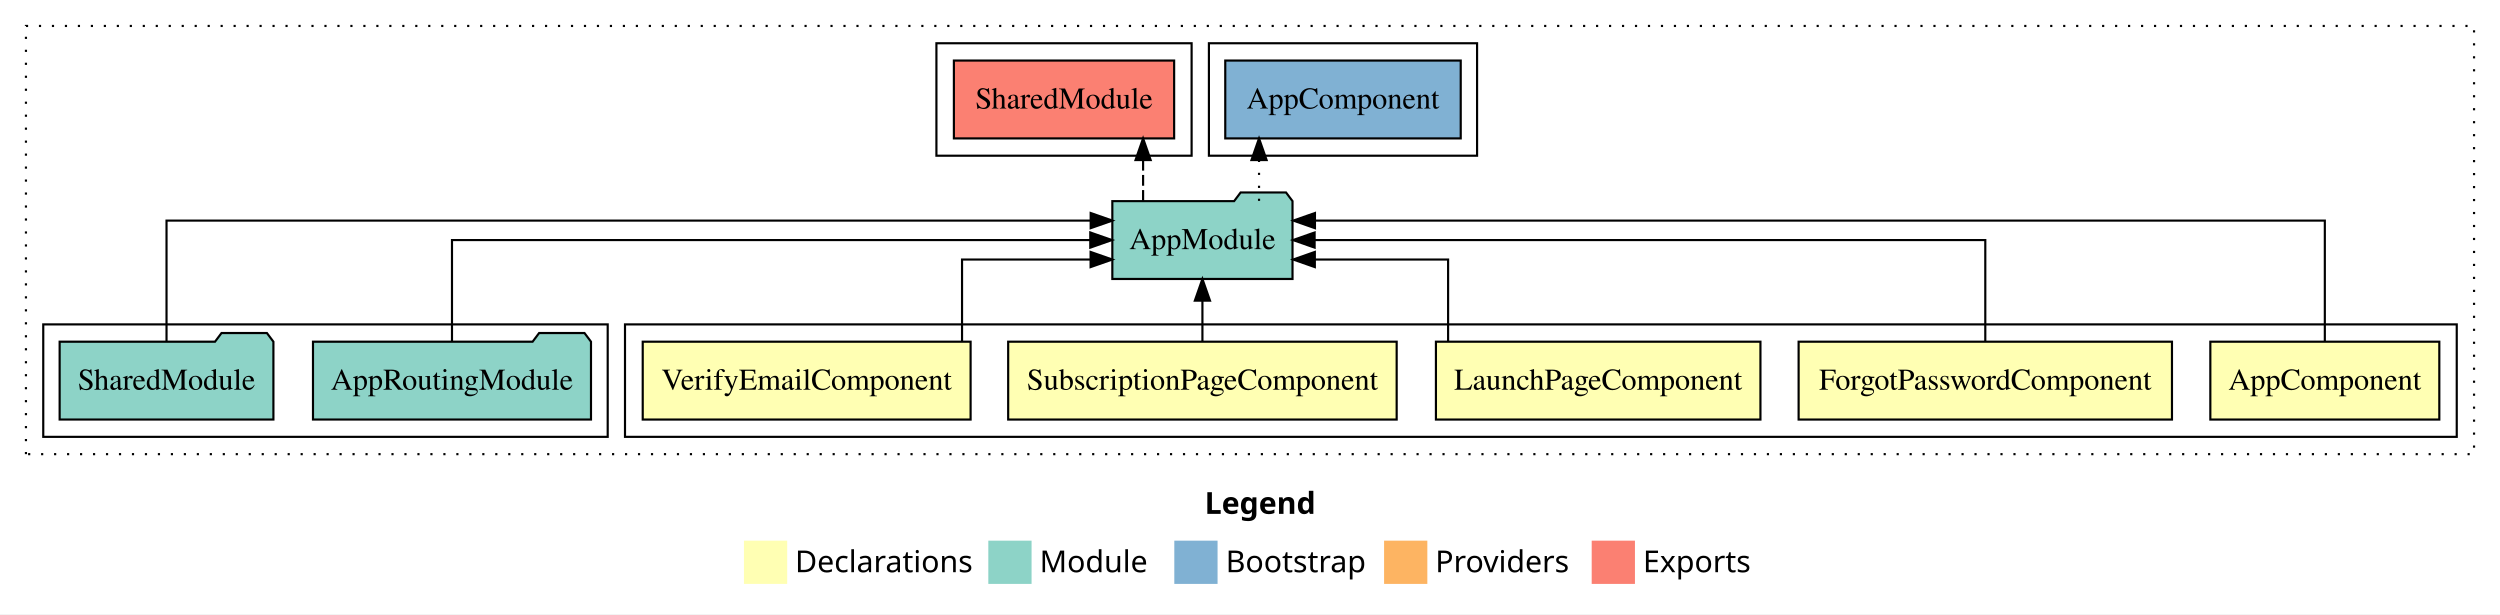
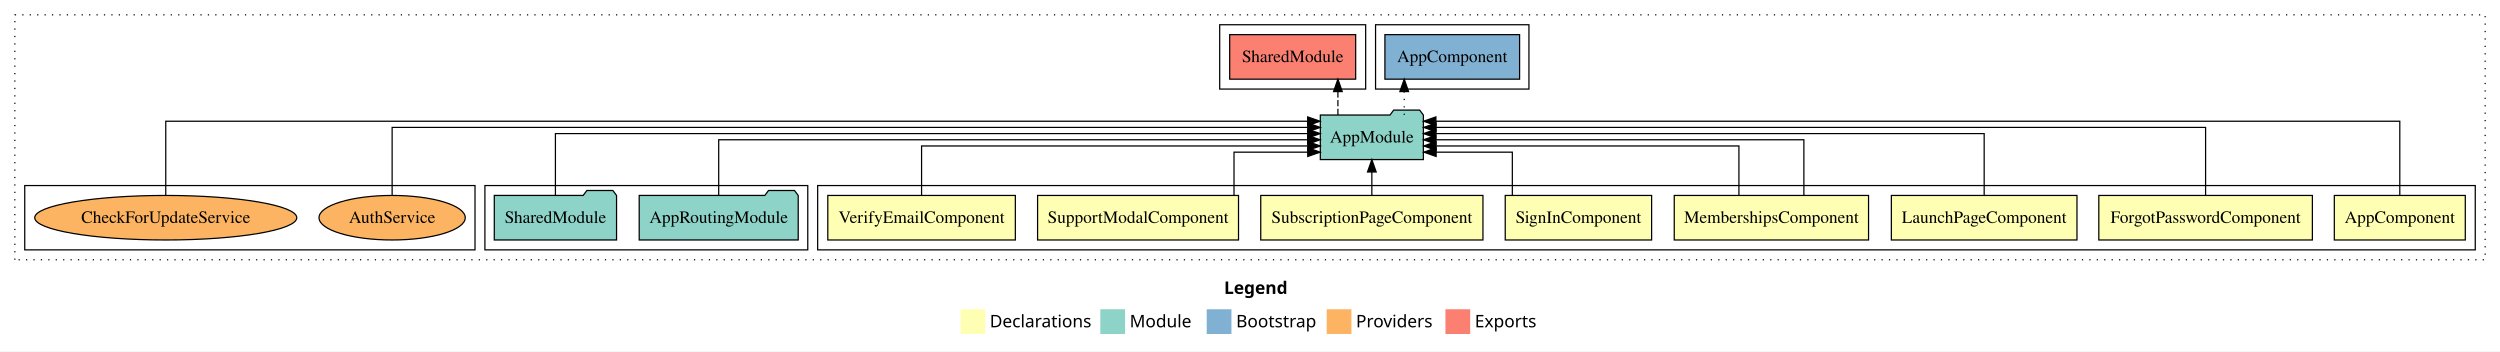
- <svg xmlns="http://www.w3.org/2000/svg" width="1156pt" height="284pt" viewBox="0.00 0.00 1156.00 284.00">
+ <svg xmlns="http://www.w3.org/2000/svg" width="2021pt" height="284pt" viewBox="0.00 0.00 2021.00 284.00">
  <g id="graph0" class="graph" transform="scale(1 1) rotate(0) translate(4 280)">
-     <polygon fill="#ffffff" stroke="transparent" points="-4,4 -4,-280 1152,-280 1152,4 -4,4" />
-     <text text-anchor="start" x="553.009" y="-42.4" font-family="sans-serif" font-weight="bold" font-size="14.00" fill="#000000">Legend</text>
-     <polygon fill="#ffffb3" stroke="transparent" points="340,-10 340,-30 360,-30 360,-10 340,-10" />
-     <text text-anchor="start" x="363.629" y="-15.4" font-family="sans-serif" font-size="14.00" fill="#000000">  Declarations</text>
-     <polygon fill="#8dd3c7" stroke="transparent" points="453,-10 453,-30 473,-30 473,-10 453,-10" />
-     <text text-anchor="start" x="476.725" y="-15.4" font-family="sans-serif" font-size="14.00" fill="#000000">  Module</text>
-     <polygon fill="#80b1d3" stroke="transparent" points="539,-10 539,-30 559,-30 559,-10 539,-10" />
-     <text text-anchor="start" x="562.781" y="-15.4" font-family="sans-serif" font-size="14.00" fill="#000000">  Bootstrap</text>
-     <polygon fill="#fdb462" stroke="transparent" points="636,-10 636,-30 656,-30 656,-10 636,-10" />
-     <text text-anchor="start" x="659.673" y="-15.4" font-family="sans-serif" font-size="14.00" fill="#000000">  Providers</text>
-     <polygon fill="#fb8072" stroke="transparent" points="732,-10 732,-30 752,-30 752,-10 732,-10" />
-     <text text-anchor="start" x="755.726" y="-15.4" font-family="sans-serif" font-size="14.00" fill="#000000">  Exports</text>
+     <polygon fill="#ffffff" stroke="transparent" points="-4,4 -4,-280 2017,-280 2017,4 -4,4" />
+     <text text-anchor="start" x="985.509" y="-42.4" font-family="sans-serif" font-weight="bold" font-size="14.00" fill="#000000">Legend</text>
+     <polygon fill="#ffffb3" stroke="transparent" points="772.5,-10 772.5,-30 792.5,-30 792.5,-10 772.5,-10" />
+     <text text-anchor="start" x="796.129" y="-15.4" font-family="sans-serif" font-size="14.00" fill="#000000">  Declarations</text>
+     <polygon fill="#8dd3c7" stroke="transparent" points="885.5,-10 885.5,-30 905.5,-30 905.5,-10 885.5,-10" />
+     <text text-anchor="start" x="909.225" y="-15.4" font-family="sans-serif" font-size="14.00" fill="#000000">  Module</text>
+     <polygon fill="#80b1d3" stroke="transparent" points="971.5,-10 971.5,-30 991.5,-30 991.5,-10 971.5,-10" />
+     <text text-anchor="start" x="995.281" y="-15.4" font-family="sans-serif" font-size="14.00" fill="#000000">  Bootstrap</text>
+     <polygon fill="#fdb462" stroke="transparent" points="1068.5,-10 1068.5,-30 1088.5,-30 1088.5,-10 1068.5,-10" />
+     <text text-anchor="start" x="1092.173" y="-15.4" font-family="sans-serif" font-size="14.00" fill="#000000">  Providers</text>
+     <polygon fill="#fb8072" stroke="transparent" points="1164.5,-10 1164.5,-30 1184.5,-30 1184.5,-10 1164.5,-10" />
+     <text text-anchor="start" x="1188.226" y="-15.4" font-family="sans-serif" font-size="14.00" fill="#000000">  Exports</text>
    <g id="clust1" class="cluster">
-       <polygon fill="none" stroke="#000000" stroke-dasharray="1,5" points="8,-70 8,-268 1140,-268 1140,-70 8,-70" />
+       <polygon fill="none" stroke="#000000" stroke-dasharray="1,5" points="8,-70 8,-268 2005,-268 2005,-70 8,-70" />
    </g>
    <g id="clust2" class="cluster">
-       <polygon fill="none" stroke="#000000" points="285,-78 285,-130 1132,-130 1132,-78 285,-78" />
+       <polygon fill="none" stroke="#000000" points="657,-78 657,-130 1997,-130 1997,-78 657,-78" />
    </g>
-     <g id="clust8" class="cluster">
-       <polygon fill="none" stroke="#000000" points="16,-78 16,-130 277,-130 277,-78 16,-78" />
+     <g id="clust11" class="cluster">
+       <polygon fill="none" stroke="#000000" points="388,-78 388,-130 649,-130 649,-78 388,-78" />
    </g>
-     <g id="clust9" class="cluster">
-       <polygon fill="none" stroke="#000000" points="429,-208 429,-260 547,-260 547,-208 429,-208" />
+     <g id="clust12" class="cluster">
+       <polygon fill="none" stroke="#000000" points="982,-208 982,-260 1100,-260 1100,-208 982,-208" />
    </g>
-     <g id="clust10" class="cluster">
-       <polygon fill="none" stroke="#000000" points="555,-208 555,-260 679,-260 679,-208 555,-208" />
+     <g id="clust13" class="cluster">
+       <polygon fill="none" stroke="#000000" points="1108,-208 1108,-260 1232,-260 1232,-208 1108,-208" />
+     </g>
+     <g id="clust14" class="cluster">
+       <polygon fill="none" stroke="#000000" points="16,-78 16,-130 380,-130 380,-78 16,-78" />
    </g>
    <g id="node1" class="node">
-       <polygon fill="#ffffb3" stroke="#000000" points="1123.94,-122 1018.06,-122 1018.06,-86 1123.94,-86 1123.94,-122" />
-       <text text-anchor="middle" x="1071" y="-99.8" font-family="Times,serif" font-size="14.00" fill="#000000">AppComponent</text>
+       <polygon fill="#ffffb3" stroke="#000000" points="1988.94,-122 1883.06,-122 1883.06,-86 1988.94,-86 1988.94,-122" />
+       <text text-anchor="middle" x="1936" y="-99.8" font-family="Times,serif" font-size="14.00" fill="#000000">AppComponent</text>
+     </g>
+     <g id="node9" class="node">
+       <polygon fill="#8dd3c7" stroke="#000000" points="1146.657,-187 1143.657,-191 1122.657,-191 1119.657,-187 1063.343,-187 1063.343,-151 1146.657,-151 1146.657,-187" />
+       <text text-anchor="middle" x="1105" y="-164.8" font-family="Times,serif" font-size="14.00" fill="#000000">AppModule</text>
+     </g>
+     <g id="edge1" class="edge">
+       <path fill="none" stroke="#000000" d="M1936,-122.091C1936,-145.133 1936,-182 1936,-182 1936,-182 1156.779,-182 1156.779,-182" />
+       <polygon fill="#000000" stroke="#000000" points="1156.779,-178.5 1146.779,-182 1156.779,-185.5 1156.779,-178.5" />
+     </g>
+     <g id="node2" class="node">
+       <polygon fill="#ffffb3" stroke="#000000" points="1865.32,-122 1692.68,-122 1692.68,-86 1865.32,-86 1865.32,-122" />
+       <text text-anchor="middle" x="1779" y="-99.8" font-family="Times,serif" font-size="14.00" fill="#000000">ForgotPasswordComponent</text>
+     </g>
+     <g id="edge2" class="edge">
+       <path fill="none" stroke="#000000" d="M1779,-122.045C1779,-143.662 1779,-177 1779,-177 1779,-177 1156.907,-177 1156.907,-177" />
+       <polygon fill="#000000" stroke="#000000" points="1156.907,-173.5 1146.907,-177 1156.907,-180.5 1156.907,-173.5" />
+     </g>
+     <g id="node3" class="node">
+       <polygon fill="#ffffb3" stroke="#000000" points="1675.027,-122 1524.973,-122 1524.973,-86 1675.027,-86 1675.027,-122" />
+       <text text-anchor="middle" x="1600" y="-99.8" font-family="Times,serif" font-size="14.00" fill="#000000">LaunchPageComponent</text>
+     </g>
+     <g id="edge3" class="edge">
+       <path fill="none" stroke="#000000" d="M1600,-122.223C1600,-142.365 1600,-172 1600,-172 1600,-172 1156.777,-172 1156.777,-172" />
+       <polygon fill="#000000" stroke="#000000" points="1156.777,-168.5 1146.777,-172 1156.777,-175.5 1156.777,-168.5" />
+     </g>
+     <g id="node4" class="node">
+       <polygon fill="#ffffb3" stroke="#000000" points="1506.538,-122 1349.462,-122 1349.462,-86 1506.538,-86 1506.538,-122" />
+       <text text-anchor="middle" x="1428" y="-99.8" font-family="Times,serif" font-size="14.00" fill="#000000">MembershipsComponent</text>
+     </g>
+     <g id="edge4" class="edge">
+       <path fill="none" stroke="#000000" d="M1401.744,-122.034C1401.744,-139.06 1401.744,-162 1401.744,-162 1401.744,-162 1156.887,-162 1156.887,-162" />
+       <polygon fill="#000000" stroke="#000000" points="1156.887,-158.5 1146.887,-162 1156.887,-165.5 1156.887,-158.5" />
+     </g>
+     <g id="edge5" class="edge">
+       <path fill="none" stroke="#000000" d="M1454.256,-122.222C1454.256,-140.828 1454.256,-167 1454.256,-167 1454.256,-167 1156.782,-167 1156.782,-167" />
+       <polygon fill="#000000" stroke="#000000" points="1156.782,-163.5 1146.782,-167 1156.782,-170.5 1156.782,-163.5" />
+     </g>
+     <g id="node5" class="node">
+       <polygon fill="#ffffb3" stroke="#000000" points="1331.167,-122 1212.833,-122 1212.833,-86 1331.167,-86 1331.167,-122" />
+       <text text-anchor="middle" x="1272" y="-99.8" font-family="Times,serif" font-size="14.00" fill="#000000">SignInComponent</text>
+     </g>
+     <g id="edge6" class="edge">
+       <path fill="none" stroke="#000000" d="M1218.568,-122.24C1218.568,-137.571 1218.568,-157 1218.568,-157 1218.568,-157 1156.966,-157 1156.966,-157" />
+       <polygon fill="#000000" stroke="#000000" points="1156.966,-153.5 1146.966,-157 1156.966,-160.5 1156.966,-153.5" />
    </g>
    <g id="node6" class="node">
-       <polygon fill="#8dd3c7" stroke="#000000" points="593.657,-187 590.657,-191 569.657,-191 566.657,-187 510.343,-187 510.343,-151 593.657,-151 593.657,-187" />
-       <text text-anchor="middle" x="552" y="-164.8" font-family="Times,serif" font-size="14.00" fill="#000000">AppModule</text>
+       <polygon fill="#ffffb3" stroke="#000000" points="1194.819,-122 1015.181,-122 1015.181,-86 1194.819,-86 1194.819,-122" />
+       <text text-anchor="middle" x="1105" y="-99.8" font-family="Times,serif" font-size="14.00" fill="#000000">SubscriptionPageComponent</text>
    </g>
-     <g id="edge1" class="edge">
-       <path fill="none" stroke="#000000" d="M1071,-122.292C1071,-144.206 1071,-178 1071,-178 1071,-178 604.032,-178 604.032,-178" />
-       <polygon fill="#000000" stroke="#000000" points="604.032,-174.5 594.032,-178 604.032,-181.5 604.032,-174.5" />
+     <g id="edge7" class="edge">
+       <path fill="none" stroke="#000000" d="M1105,-122.106C1105,-122.106 1105,-140.991 1105,-140.991" />
+       <polygon fill="#000000" stroke="#000000" points="1101.5,-140.991 1105,-150.991 1108.5,-140.991 1101.5,-140.991" />
    </g>
-     <g id="node2" class="node">
-       <polygon fill="#ffffb3" stroke="#000000" points="1000.32,-122 827.68,-122 827.68,-86 1000.32,-86 1000.32,-122" />
-       <text text-anchor="middle" x="914" y="-99.8" font-family="Times,serif" font-size="14.00" fill="#000000">ForgotPasswordComponent</text>
-     </g>
-     <g id="edge2" class="edge">
-       <path fill="none" stroke="#000000" d="M914,-122.106C914,-141.339 914,-169 914,-169 914,-169 603.88,-169 603.88,-169" />
-       <polygon fill="#000000" stroke="#000000" points="603.88,-165.5 593.88,-169 603.88,-172.5 603.88,-165.5" />
-     </g>
-     <g id="node3" class="node">
-       <polygon fill="#ffffb3" stroke="#000000" points="810.027,-122 659.973,-122 659.973,-86 810.027,-86 810.027,-122" />
-       <text text-anchor="middle" x="735" y="-99.8" font-family="Times,serif" font-size="14.00" fill="#000000">LaunchPageComponent</text>
-     </g>
-     <g id="edge3" class="edge">
-       <path fill="none" stroke="#000000" d="M665.603,-122.027C665.603,-138.398 665.603,-160 665.603,-160 665.603,-160 603.979,-160 603.979,-160" />
-       <polygon fill="#000000" stroke="#000000" points="603.979,-156.5 593.979,-160 603.979,-163.5 603.979,-156.5" />
-     </g>
-     <g id="node4" class="node">
-       <polygon fill="#ffffb3" stroke="#000000" points="641.819,-122 462.181,-122 462.181,-86 641.819,-86 641.819,-122" />
-       <text text-anchor="middle" x="552" y="-99.8" font-family="Times,serif" font-size="14.00" fill="#000000">SubscriptionPageComponent</text>
-     </g>
-     <g id="edge4" class="edge">
-       <path fill="none" stroke="#000000" d="M552,-122.106C552,-122.106 552,-140.991 552,-140.991" />
-       <polygon fill="#000000" stroke="#000000" points="548.5,-140.991 552,-150.991 555.5,-140.991 548.5,-140.991" />
-     </g>
-     <g id="node5" class="node">
-       <polygon fill="#ffffb3" stroke="#000000" points="444.805,-122 293.195,-122 293.195,-86 444.805,-86 444.805,-122" />
-       <text text-anchor="middle" x="369" y="-99.8" font-family="Times,serif" font-size="14.00" fill="#000000">VerifyEmailComponent</text>
-     </g>
-     <g id="edge5" class="edge">
-       <path fill="none" stroke="#000000" d="M440.846,-122.027C440.846,-138.398 440.846,-160 440.846,-160 440.846,-160 500.294,-160 500.294,-160" />
-       <polygon fill="#000000" stroke="#000000" points="500.294,-163.5 510.294,-160 500.294,-156.5 500.294,-163.5" />
-     </g>
-     <g id="node9" class="node">
-       <polygon fill="#fb8072" stroke="#000000" points="538.922,-252 437.078,-252 437.078,-216 538.922,-216 538.922,-252" />
-       <text text-anchor="middle" x="488" y="-229.8" font-family="Times,serif" font-size="14.00" fill="#000000">SharedModule </text>
+     <g id="node7" class="node">
+       <polygon fill="#ffffb3" stroke="#000000" points="997.216,-122 834.784,-122 834.784,-86 997.216,-86 997.216,-122" />
+       <text text-anchor="middle" x="916" y="-99.8" font-family="Times,serif" font-size="14.00" fill="#000000">SupportModalComponent</text>
    </g>
    <g id="edge8" class="edge">
-       <path fill="none" stroke="#000000" stroke-dasharray="5,2" d="M524.567,-187.106C524.567,-187.106 524.567,-205.991 524.567,-205.991" />
-       <polygon fill="#000000" stroke="#000000" points="521.067,-205.991 524.567,-215.991 528.067,-205.991 521.067,-205.991" />
+       <path fill="none" stroke="#000000" d="M993.573,-122.24C993.573,-137.571 993.573,-157 993.573,-157 993.573,-157 1053.192,-157 1053.192,-157" />
+       <polygon fill="#000000" stroke="#000000" points="1053.192,-160.5 1063.192,-157 1053.192,-153.5 1053.192,-160.5" />
+     </g>
+     <g id="node8" class="node">
+       <polygon fill="#ffffb3" stroke="#000000" points="816.805,-122 665.195,-122 665.195,-86 816.805,-86 816.805,-122" />
+       <text text-anchor="middle" x="741" y="-99.8" font-family="Times,serif" font-size="14.00" fill="#000000">VerifyEmailComponent</text>
+     </g>
+     <g id="edge9" class="edge">
+       <path fill="none" stroke="#000000" d="M741,-122.034C741,-139.06 741,-162 741,-162 741,-162 1053.245,-162 1053.245,-162" />
+       <polygon fill="#000000" stroke="#000000" points="1053.245,-165.5 1063.245,-162 1053.245,-158.5 1053.245,-165.5" />
+     </g>
+     <g id="node12" class="node">
+       <polygon fill="#fb8072" stroke="#000000" points="1091.922,-252 990.078,-252 990.078,-216 1091.922,-216 1091.922,-252" />
+       <text text-anchor="middle" x="1041" y="-229.8" font-family="Times,serif" font-size="14.00" fill="#000000">SharedModule </text>
+     </g>
+     <g id="edge12" class="edge">
+       <path fill="none" stroke="#000000" stroke-dasharray="5,2" d="M1077.566,-187.106C1077.566,-187.106 1077.566,-205.991 1077.566,-205.991" />
+       <polygon fill="#000000" stroke="#000000" points="1074.066,-205.991 1077.566,-215.991 1081.066,-205.991 1074.066,-205.991" />
+     </g>
+     <g id="node13" class="node">
+       <polygon fill="#80b1d3" stroke="#000000" points="1224.439,-252 1115.561,-252 1115.561,-216 1224.439,-216 1224.439,-252" />
+       <text text-anchor="middle" x="1170" y="-229.8" font-family="Times,serif" font-size="14.00" fill="#000000">AppComponent </text>
+     </g>
+     <g id="edge13" class="edge">
+       <path fill="none" stroke="#000000" stroke-dasharray="1,5" d="M1131.179,-187.106C1131.179,-187.106 1131.179,-205.991 1131.179,-205.991" />
+       <polygon fill="#000000" stroke="#000000" points="1127.679,-205.991 1131.179,-215.991 1134.679,-205.991 1127.679,-205.991" />
    </g>
    <g id="node10" class="node">
-       <polygon fill="#80b1d3" stroke="#000000" points="671.439,-252 562.561,-252 562.561,-216 671.439,-216 671.439,-252" />
-       <text text-anchor="middle" x="617" y="-229.8" font-family="Times,serif" font-size="14.00" fill="#000000">AppComponent </text>
+       <polygon fill="#8dd3c7" stroke="#000000" points="641.274,-122 638.274,-126 617.274,-126 614.274,-122 512.726,-122 512.726,-86 641.274,-86 641.274,-122" />
+       <text text-anchor="middle" x="577" y="-99.8" font-family="Times,serif" font-size="14.00" fill="#000000">AppRoutingModule</text>
    </g>
-     <g id="edge9" class="edge">
-       <path fill="none" stroke="#000000" stroke-dasharray="1,5" d="M578.179,-187.106C578.179,-187.106 578.179,-205.991 578.179,-205.991" />
-       <polygon fill="#000000" stroke="#000000" points="574.679,-205.991 578.179,-215.991 581.679,-205.991 574.679,-205.991" />
+     <g id="edge10" class="edge">
+       <path fill="none" stroke="#000000" d="M577,-122.222C577,-140.828 577,-167 577,-167 577,-167 1053.127,-167 1053.127,-167" />
+       <polygon fill="#000000" stroke="#000000" points="1053.127,-170.5 1063.127,-167 1053.127,-163.5 1053.127,-170.5" />
    </g>
-     <g id="node7" class="node">
-       <polygon fill="#8dd3c7" stroke="#000000" points="269.274,-122 266.274,-126 245.274,-126 242.274,-122 140.726,-122 140.726,-86 269.274,-86 269.274,-122" />
-       <text text-anchor="middle" x="205" y="-99.8" font-family="Times,serif" font-size="14.00" fill="#000000">AppRoutingModule</text>
+     <g id="node11" class="node">
+       <polygon fill="#8dd3c7" stroke="#000000" points="494.423,-122 491.423,-126 470.423,-126 467.423,-122 395.577,-122 395.577,-86 494.423,-86 494.423,-122" />
+       <text text-anchor="middle" x="445" y="-99.8" font-family="Times,serif" font-size="14.00" fill="#000000">SharedModule</text>
    </g>
-     <g id="edge6" class="edge">
-       <path fill="none" stroke="#000000" d="M205,-122.106C205,-141.339 205,-169 205,-169 205,-169 500.144,-169 500.144,-169" />
-       <polygon fill="#000000" stroke="#000000" points="500.144,-172.5 510.144,-169 500.144,-165.5 500.144,-172.5" />
+     <g id="edge11" class="edge">
+       <path fill="none" stroke="#000000" d="M445,-122.223C445,-142.365 445,-172 445,-172 445,-172 1053.213,-172 1053.213,-172" />
+       <polygon fill="#000000" stroke="#000000" points="1053.213,-175.5 1063.213,-172 1053.213,-168.5 1053.213,-175.5" />
    </g>
-     <g id="node8" class="node">
-       <polygon fill="#8dd3c7" stroke="#000000" points="122.423,-122 119.423,-126 98.423,-126 95.423,-122 23.577,-122 23.577,-86 122.423,-86 122.423,-122" />
-       <text text-anchor="middle" x="73" y="-99.8" font-family="Times,serif" font-size="14.00" fill="#000000">SharedModule</text>
+     <g id="node14" class="node">
+       <ellipse fill="#fdb462" stroke="#000000" cx="313" cy="-104" rx="59.108" ry="18" />
+       <text text-anchor="middle" x="313" y="-99.8" font-family="Times,serif" font-size="14.00" fill="#000000">AuthService</text>
    </g>
-     <g id="edge7" class="edge">
-       <path fill="none" stroke="#000000" d="M73,-122.292C73,-144.206 73,-178 73,-178 73,-178 500.33,-178 500.33,-178" />
-       <polygon fill="#000000" stroke="#000000" points="500.33,-181.5 510.33,-178 500.33,-174.5 500.33,-181.5" />
+     <g id="edge14" class="edge">
+       <path fill="none" stroke="#000000" d="M313,-122.045C313,-143.662 313,-177 313,-177 313,-177 1053.256,-177 1053.256,-177" />
+       <polygon fill="#000000" stroke="#000000" points="1053.256,-180.5 1063.256,-177 1053.256,-173.5 1053.256,-180.5" />
+     </g>
+     <g id="node15" class="node">
+       <ellipse fill="#fdb462" stroke="#000000" cx="130" cy="-104" rx="105.919" ry="18" />
+       <text text-anchor="middle" x="130" y="-99.8" font-family="Times,serif" font-size="14.00" fill="#000000">CheckForUpdateService</text>
+     </g>
+     <g id="edge15" class="edge">
+       <path fill="none" stroke="#000000" d="M130,-122.091C130,-145.133 130,-182 130,-182 130,-182 1053.105,-182 1053.105,-182" />
+       <polygon fill="#000000" stroke="#000000" points="1053.105,-185.5 1063.105,-182 1053.105,-178.5 1053.105,-185.5" />
    </g>
  </g>
</svg>
